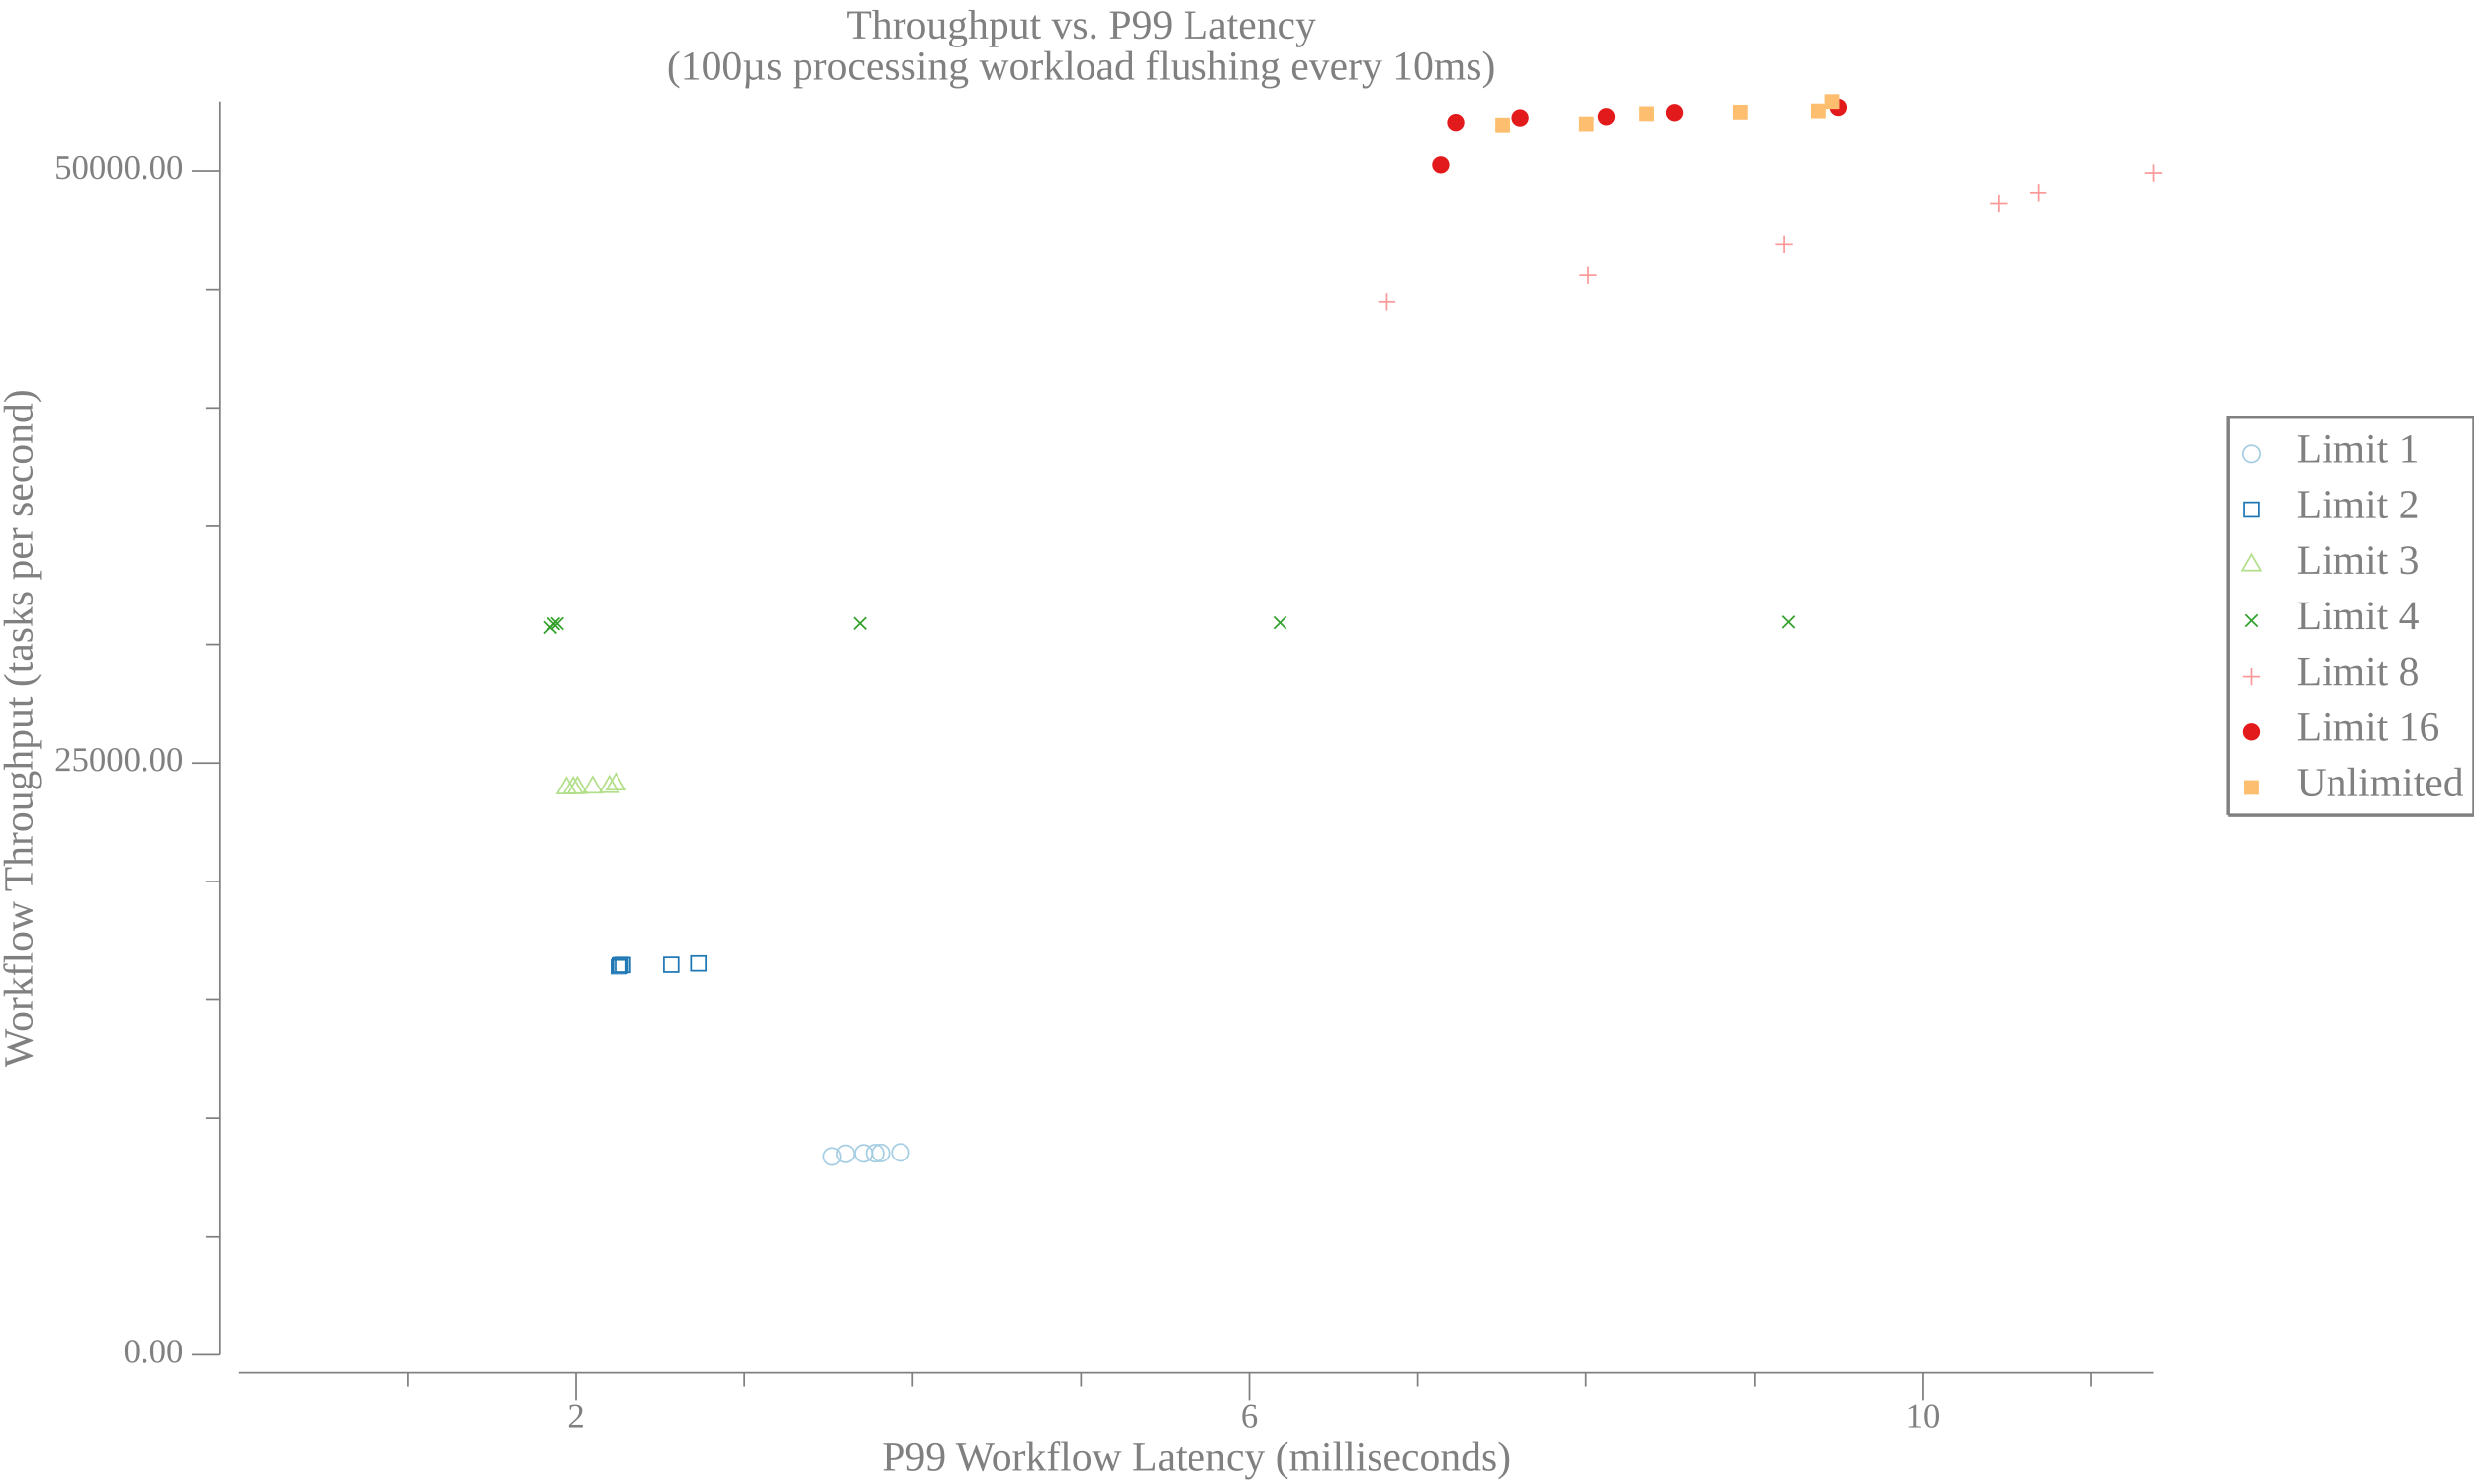
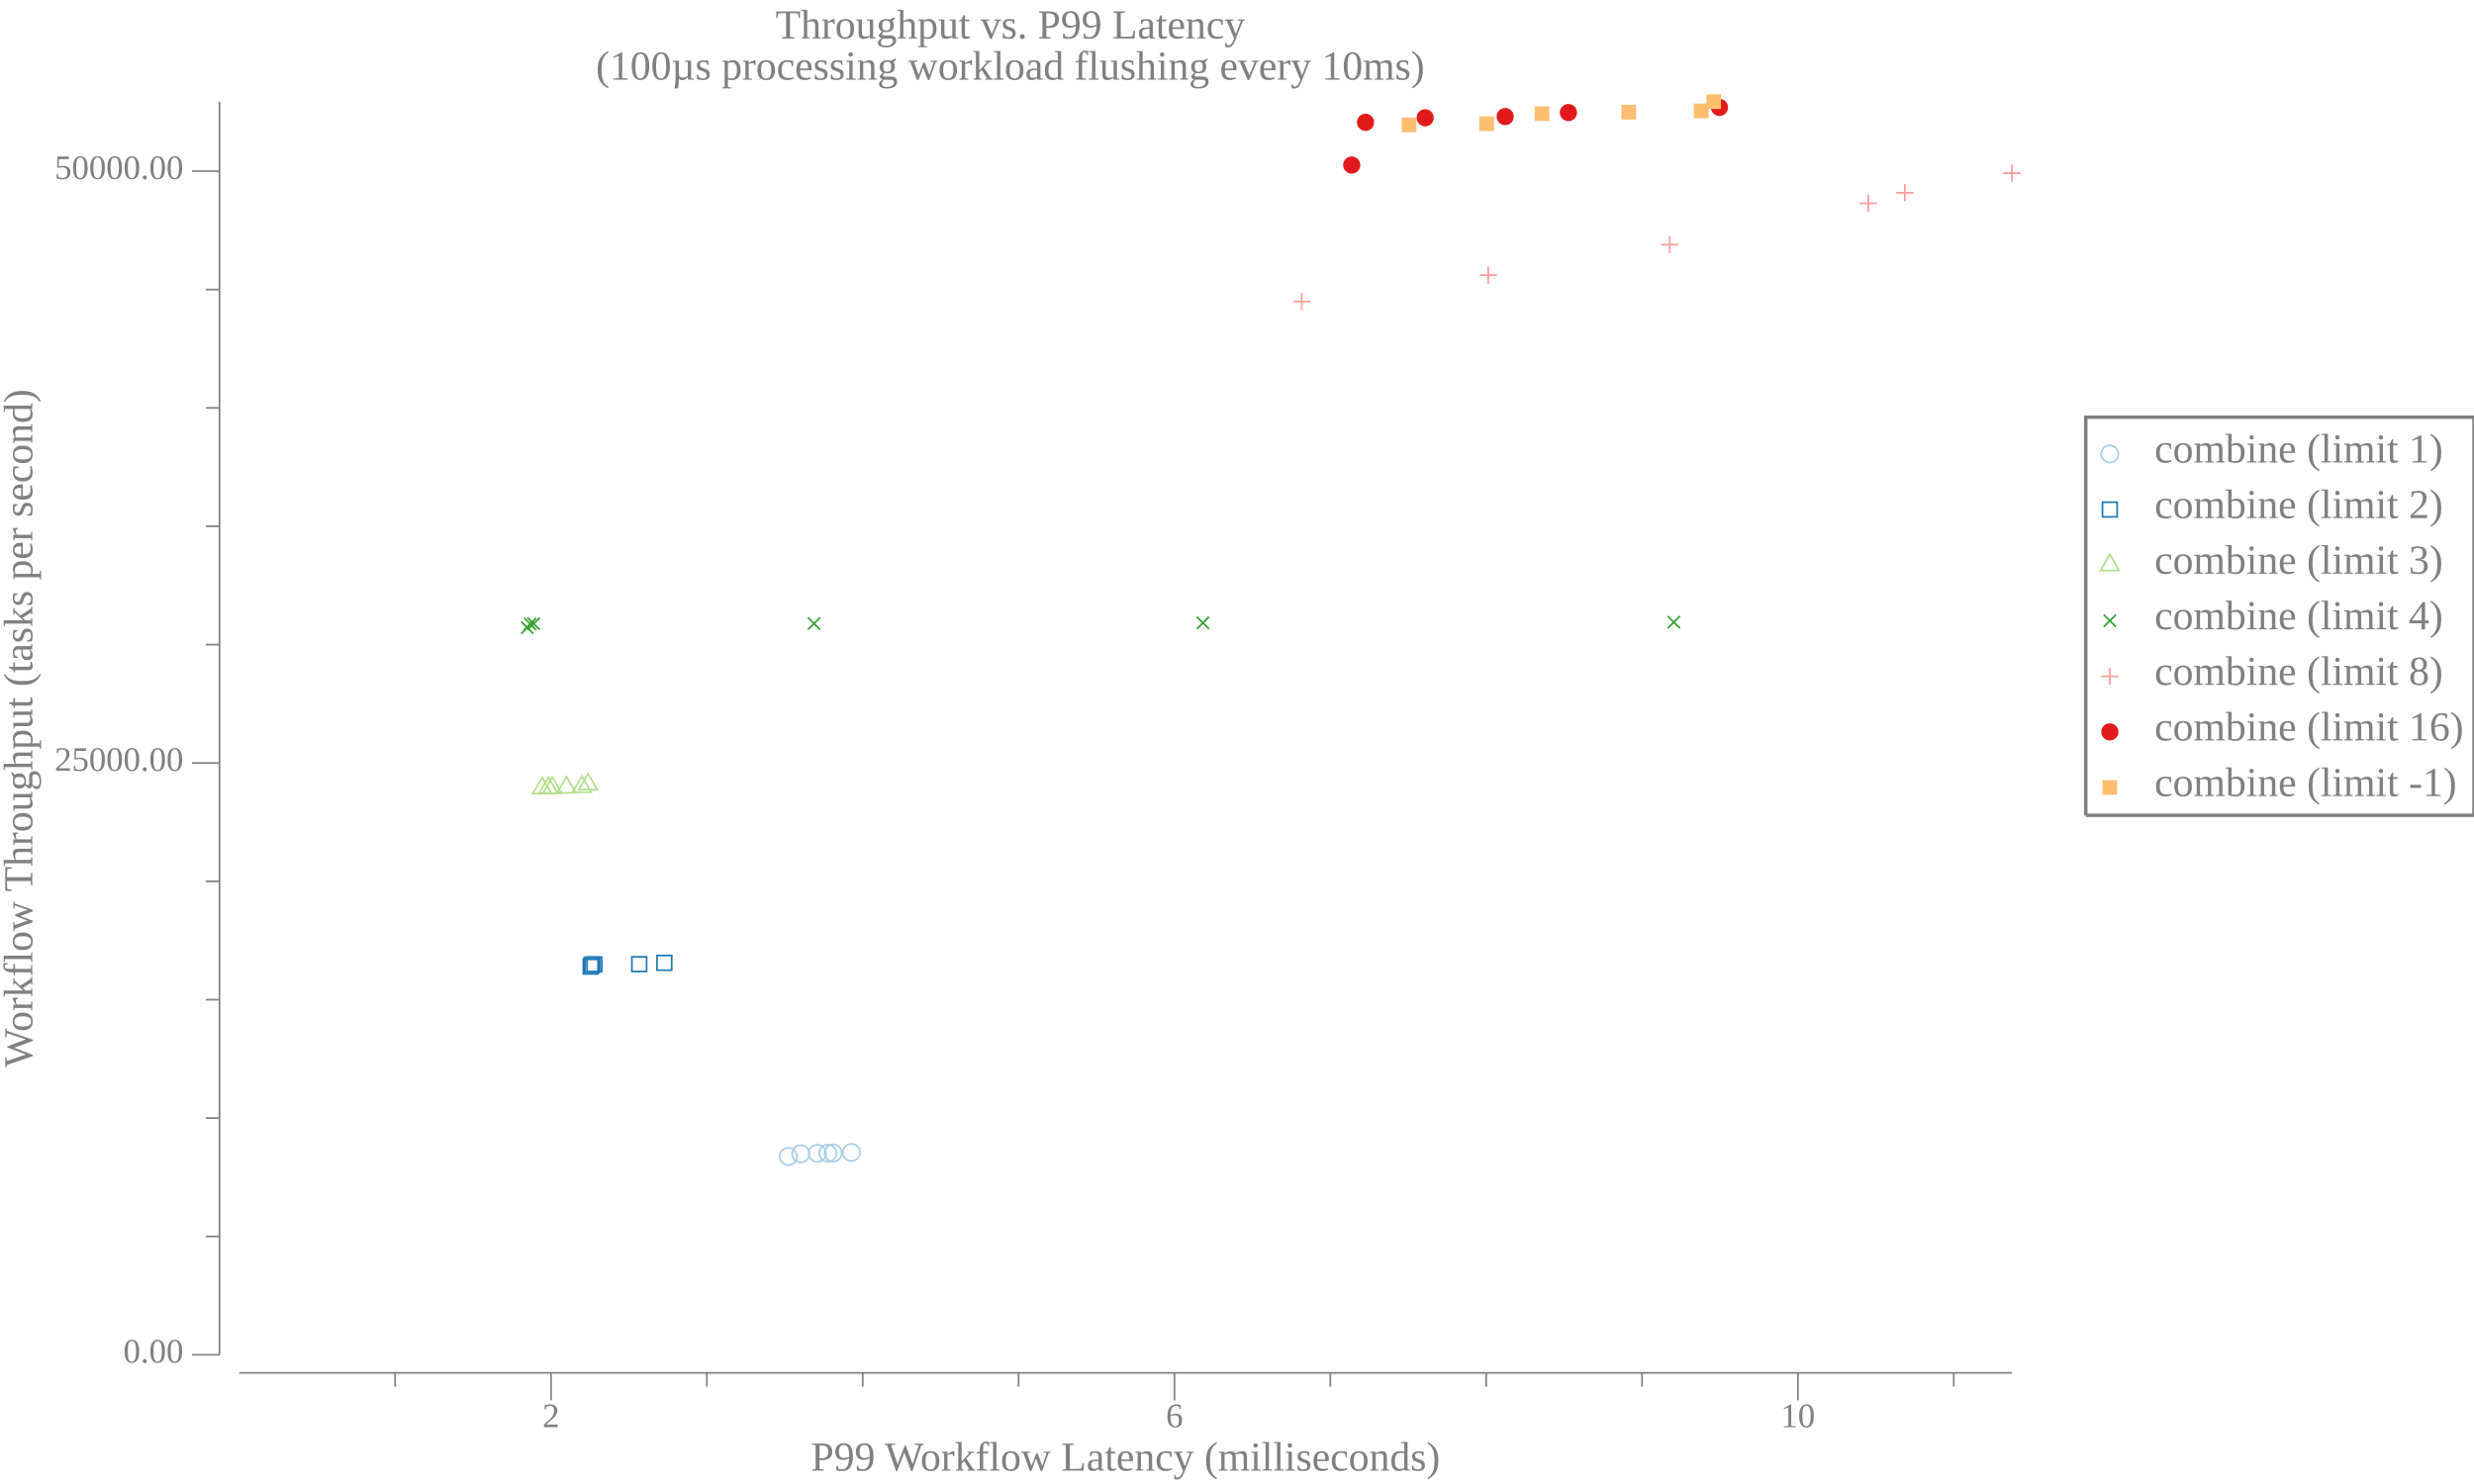
<svg xmlns="http://www.w3.org/2000/svg" width="720pt" height="432pt" viewBox="0 0 720 432">
  <g transform="scale(1, -1) translate(0, -432)">
-     <path d="M657.84,299.85A2.5,2.5 0 1 1 652.84,299.85A2.5,2.5 0 1 1 657.84,299.85Z" style="fill:none;stroke:#A6CEE3;stroke-width:0.5" />
-     <text x="668.34" y="-297.37" transform="scale(1, -1)" style="font-family:Liberation Serif;font-variant:normal;font-weight:normal;font-style:normal;font-size:12px;fill:#808080">Limit 1</text>
-     <path d="M653.2,281.54L657.47,281.54L657.47,285.8L653.2,285.8Z" style="fill:none;stroke:#1F78B4;stroke-width:0.5" />
-     <text x="668.34" y="-281.18" transform="scale(1, -1)" style="font-family:Liberation Serif;font-variant:normal;font-weight:normal;font-style:normal;font-size:12px;fill:#808080">Limit 2</text>
-     <path d="M655.34,270.61L652.63,265.92L658.04,265.92Z" style="fill:none;stroke:#B2DF8A;stroke-width:0.5" />
-     <text x="668.34" y="-265" transform="scale(1, -1)" style="font-family:Liberation Serif;font-variant:normal;font-weight:normal;font-style:normal;font-size:12px;fill:#808080">Limit 3</text>
-     <path d="M653.57,249.53L657.11,253.07" style="fill:none;stroke:#33A02C;stroke-width:0.5" />
-     <path d="M653.57,253.07L657.11,249.53" style="fill:none;stroke:#33A02C;stroke-width:0.5" />
-     <text x="668.34" y="-248.82" transform="scale(1, -1)" style="font-family:Liberation Serif;font-variant:normal;font-weight:normal;font-style:normal;font-size:12px;fill:#808080">Limit 4</text>
-     <path d="M655.34,237.62L655.34,232.62" style="fill:none;stroke:#FB9A99;stroke-width:0.5" />
-     <path d="M652.84,235.12L657.84,235.12" style="fill:none;stroke:#FB9A99;stroke-width:0.5" />
-     <text x="668.34" y="-232.63" transform="scale(1, -1)" style="font-family:Liberation Serif;font-variant:normal;font-weight:normal;font-style:normal;font-size:12px;fill:#808080">Limit 8</text>
-     <path d="M657.84,218.94A2.5,2.5 0 1 1 652.84,218.94A2.5,2.5 0 1 1 657.84,218.94Z" style="fill:#E31A1C" />
-     <text x="668.34" y="-216.45" transform="scale(1, -1)" style="font-family:Liberation Serif;font-variant:normal;font-weight:normal;font-style:normal;font-size:12px;fill:#808080">Limit 16</text>
-     <path d="M653.2,200.62L657.47,200.62L657.47,204.89L653.2,204.89Z" style="fill:#FDBF6F" />
-     <text x="668.34" y="-200.26" transform="scale(1, -1)" style="font-family:Liberation Serif;font-variant:normal;font-weight:normal;font-style:normal;font-size:12px;fill:#808080">Unlimited</text>
-     <path d="M648.34,194.66L648.34,310.54L720,310.54L720,194.66L648.34,194.66" style="fill:none;stroke:#808080" />
-     <path d="M0,0L629.34,0L629.34,432L0,432Z" style="fill:#-8000000000000000-8000000000000000-8000000000000000;fill-opacity:0" />
-     <text x="246.35" y="-420.81" transform="scale(1, -1)" style="font-family:Liberation Serif;font-variant:normal;font-weight:normal;font-style:normal;font-size:12px;fill:#808080">Throughput vs. P99 Latency</text>
-     <text x="194.07" y="-408.81" transform="scale(1, -1)" style="font-family:Liberation Serif;font-variant:normal;font-weight:normal;font-style:normal;font-size:12px;fill:#808080">(100µs processing workload flushing every 10ms)</text>
-     <text x="256.68" y="-3.902" transform="scale(1, -1)" style="font-family:Liberation Serif;font-variant:normal;font-weight:normal;font-style:normal;font-size:12px;fill:#808080">P99 Workflow Latency (milliseconds)</text>
-     <text x="165.12" y="-16.541" transform="scale(1, -1)" style="font-family:Liberation Serif;font-variant:normal;font-weight:normal;font-style:normal;font-size:10px;fill:#808080">2</text>
-     <text x="361.1" y="-16.541" transform="scale(1, -1)" style="font-family:Liberation Serif;font-variant:normal;font-weight:normal;font-style:normal;font-size:10px;fill:#808080">6</text>
-     <text x="554.57" y="-16.541" transform="scale(1, -1)" style="font-family:Liberation Serif;font-variant:normal;font-weight:normal;font-style:normal;font-size:10px;fill:#808080">10</text>
-     <path d="M167.62,24.363L167.62,32.363" style="fill:none;stroke:#808080;stroke-width:0.5" />
-     <path d="M363.6,24.363L363.6,32.363" style="fill:none;stroke:#808080;stroke-width:0.5" />
-     <path d="M559.57,24.363L559.57,32.363" style="fill:none;stroke:#808080;stroke-width:0.5" />
-     <path d="M118.63,28.363L118.63,32.363" style="fill:none;stroke:#808080;stroke-width:0.5" />
-     <path d="M216.62,28.363L216.62,32.363" style="fill:none;stroke:#808080;stroke-width:0.5" />
-     <path d="M265.61,28.363L265.61,32.363" style="fill:none;stroke:#808080;stroke-width:0.5" />
-     <path d="M314.6,28.363L314.6,32.363" style="fill:none;stroke:#808080;stroke-width:0.5" />
-     <path d="M412.59,28.363L412.59,32.363" style="fill:none;stroke:#808080;stroke-width:0.5" />
-     <path d="M461.58,28.363L461.58,32.363" style="fill:none;stroke:#808080;stroke-width:0.5" />
-     <path d="M510.58,28.363L510.58,32.363" style="fill:none;stroke:#808080;stroke-width:0.5" />
-     <path d="M608.56,28.363L608.56,32.363" style="fill:none;stroke:#808080;stroke-width:0.5" />
-     <path d="M69.635,32.363L626.84,32.363" style="fill:none;stroke:#808080;stroke-width:0.5" />
+     <path d="M616.52,299.85A2.5,2.5 0 1 1 611.52,299.85A2.5,2.5 0 1 1 616.52,299.85Z" style="fill:none;stroke:#A6CEE3;stroke-width:0.5" />
+     <text x="627.02" y="-297.37" transform="scale(1, -1)" style="font-family:Liberation Serif;font-variant:normal;font-weight:normal;font-style:normal;font-size:12px;fill:#808080">combine (limit 1)</text>
+     <path d="M611.88,281.54L616.15,281.54L616.15,285.8L611.88,285.8Z" style="fill:none;stroke:#1F78B4;stroke-width:0.5" />
+     <text x="627.02" y="-281.18" transform="scale(1, -1)" style="font-family:Liberation Serif;font-variant:normal;font-weight:normal;font-style:normal;font-size:12px;fill:#808080">combine (limit 2)</text>
+     <path d="M614.02,270.61L611.31,265.92L616.72,265.92Z" style="fill:none;stroke:#B2DF8A;stroke-width:0.5" />
+     <text x="627.02" y="-265" transform="scale(1, -1)" style="font-family:Liberation Serif;font-variant:normal;font-weight:normal;font-style:normal;font-size:12px;fill:#808080">combine (limit 3)</text>
+     <path d="M612.25,249.53L615.79,253.07" style="fill:none;stroke:#33A02C;stroke-width:0.5" />
+     <path d="M612.25,253.07L615.79,249.53" style="fill:none;stroke:#33A02C;stroke-width:0.5" />
+     <text x="627.02" y="-248.82" transform="scale(1, -1)" style="font-family:Liberation Serif;font-variant:normal;font-weight:normal;font-style:normal;font-size:12px;fill:#808080">combine (limit 4)</text>
+     <path d="M614.02,237.62L614.02,232.62" style="fill:none;stroke:#FB9A99;stroke-width:0.5" />
+     <path d="M611.52,235.12L616.52,235.12" style="fill:none;stroke:#FB9A99;stroke-width:0.5" />
+     <text x="627.02" y="-232.63" transform="scale(1, -1)" style="font-family:Liberation Serif;font-variant:normal;font-weight:normal;font-style:normal;font-size:12px;fill:#808080">combine (limit 8)</text>
+     <path d="M616.52,218.94A2.5,2.5 0 1 1 611.52,218.94A2.5,2.5 0 1 1 616.52,218.94Z" style="fill:#E31A1C" />
+     <text x="627.02" y="-216.45" transform="scale(1, -1)" style="font-family:Liberation Serif;font-variant:normal;font-weight:normal;font-style:normal;font-size:12px;fill:#808080">combine (limit 16)</text>
+     <path d="M611.88,200.62L616.15,200.62L616.15,204.89L611.88,204.89Z" style="fill:#FDBF6F" />
+     <text x="627.02" y="-200.26" transform="scale(1, -1)" style="font-family:Liberation Serif;font-variant:normal;font-weight:normal;font-style:normal;font-size:12px;fill:#808080">combine (limit -1)</text>
+     <path d="M607.02,194.66L607.02,310.54L720,310.54L720,194.66L607.02,194.66" style="fill:none;stroke:#808080" />
+     <path d="M0,0L588.02,0L588.02,432L0,432Z" style="fill:#-8000000000000000-8000000000000000-8000000000000000;fill-opacity:0" />
+     <text x="225.69" y="-420.81" transform="scale(1, -1)" style="font-family:Liberation Serif;font-variant:normal;font-weight:normal;font-style:normal;font-size:12px;fill:#808080">Throughput vs. P99 Latency</text>
+     <text x="173.41" y="-408.81" transform="scale(1, -1)" style="font-family:Liberation Serif;font-variant:normal;font-weight:normal;font-style:normal;font-size:12px;fill:#808080">(100µs processing workload flushing every 10ms)</text>
+     <text x="236.02" y="-3.902" transform="scale(1, -1)" style="font-family:Liberation Serif;font-variant:normal;font-weight:normal;font-style:normal;font-size:12px;fill:#808080">P99 Workflow Latency (milliseconds)</text>
+     <text x="157.86" y="-16.541" transform="scale(1, -1)" style="font-family:Liberation Serif;font-variant:normal;font-weight:normal;font-style:normal;font-size:10px;fill:#808080">2</text>
+     <text x="339.3" y="-16.541" transform="scale(1, -1)" style="font-family:Liberation Serif;font-variant:normal;font-weight:normal;font-style:normal;font-size:10px;fill:#808080">6</text>
+     <text x="518.24" y="-16.541" transform="scale(1, -1)" style="font-family:Liberation Serif;font-variant:normal;font-weight:normal;font-style:normal;font-size:10px;fill:#808080">10</text>
+     <path d="M160.36,24.363L160.36,32.363" style="fill:none;stroke:#808080;stroke-width:0.5" />
+     <path d="M341.8,24.363L341.8,32.363" style="fill:none;stroke:#808080;stroke-width:0.5" />
+     <path d="M523.24,24.363L523.24,32.363" style="fill:none;stroke:#808080;stroke-width:0.5" />
+     <path d="M114.99,28.363L114.99,32.363" style="fill:none;stroke:#808080;stroke-width:0.5" />
+     <path d="M205.72,28.363L205.72,32.363" style="fill:none;stroke:#808080;stroke-width:0.5" />
+     <path d="M251.08,28.363L251.08,32.363" style="fill:none;stroke:#808080;stroke-width:0.5" />
+     <path d="M296.44,28.363L296.44,32.363" style="fill:none;stroke:#808080;stroke-width:0.5" />
+     <path d="M387.16,28.363L387.16,32.363" style="fill:none;stroke:#808080;stroke-width:0.5" />
+     <path d="M432.52,28.363L432.52,32.363" style="fill:none;stroke:#808080;stroke-width:0.5" />
+     <path d="M477.88,28.363L477.88,32.363" style="fill:none;stroke:#808080;stroke-width:0.5" />
+     <path d="M568.6,28.363L568.6,32.363" style="fill:none;stroke:#808080;stroke-width:0.5" />
+     <path d="M69.635,32.363L585.52,32.363" style="fill:none;stroke:#808080;stroke-width:0.5" />
    <g transform="rotate(90)">
      <text x="121.29" y="9.387" transform="scale(1, -1)" style="font-family:Liberation Serif;font-variant:normal;font-weight:normal;font-style:normal;font-size:12px;fill:#808080">Workflow Throughput (tasks per second)</text>
    </g>
    <text x="35.885" y="-35.328" transform="scale(1, -1)" style="font-family:Liberation Serif;font-variant:normal;font-weight:normal;font-style:normal;font-size:10px;fill:#808080">0.00</text>
    <text x="15.885" y="-207.6" transform="scale(1, -1)" style="font-family:Liberation Serif;font-variant:normal;font-weight:normal;font-style:normal;font-size:10px;fill:#808080">25000.00</text>
    <text x="15.885" y="-379.88" transform="scale(1, -1)" style="font-family:Liberation Serif;font-variant:normal;font-weight:normal;font-style:normal;font-size:10px;fill:#808080">50000.00</text>
    <path d="M55.885,37.613L63.885,37.613" style="fill:none;stroke:#808080;stroke-width:0.5" />
    <path d="M55.885,209.89L63.885,209.89" style="fill:none;stroke:#808080;stroke-width:0.5" />
    <path d="M55.885,382.17L63.885,382.17" style="fill:none;stroke:#808080;stroke-width:0.5" />
    <path d="M59.885,72.069L63.885,72.069" style="fill:none;stroke:#808080;stroke-width:0.5" />
    <path d="M59.885,106.52L63.885,106.52" style="fill:none;stroke:#808080;stroke-width:0.5" />
    <path d="M59.885,140.98L63.885,140.98" style="fill:none;stroke:#808080;stroke-width:0.5" />
    <path d="M59.885,175.43L63.885,175.43" style="fill:none;stroke:#808080;stroke-width:0.5" />
    <path d="M59.885,244.35L63.885,244.35" style="fill:none;stroke:#808080;stroke-width:0.5" />
    <path d="M59.885,278.8L63.885,278.8" style="fill:none;stroke:#808080;stroke-width:0.5" />
    <path d="M59.885,313.26L63.885,313.26" style="fill:none;stroke:#808080;stroke-width:0.5" />
    <path d="M59.885,347.71L63.885,347.71" style="fill:none;stroke:#808080;stroke-width:0.5" />
    <path d="M63.885,37.613L63.885,402.41" style="fill:none;stroke:#808080;stroke-width:0.5" />
-     <path d="M244.72,95.353A2.5,2.5 0 1 1 239.72,95.353A2.5,2.5 0 1 1 244.72,95.353Z" style="fill:none;stroke:#A6CEE3;stroke-width:0.5" />
-     <path d="M248.63,96.118A2.5,2.5 0 1 1 243.63,96.118A2.5,2.5 0 1 1 248.63,96.118Z" style="fill:none;stroke:#A6CEE3;stroke-width:0.5" />
-     <path d="M253.83,96.249A2.5,2.5 0 1 1 248.83,96.249A2.5,2.5 0 1 1 253.83,96.249Z" style="fill:none;stroke:#A6CEE3;stroke-width:0.5" />
-     <path d="M257.15,96.304A2.5,2.5 0 1 1 252.15,96.304A2.5,2.5 0 1 1 257.15,96.304Z" style="fill:none;stroke:#A6CEE3;stroke-width:0.5" />
-     <path d="M258.82,96.36A2.5,2.5 0 1 1 253.82,96.36A2.5,2.5 0 1 1 258.82,96.36Z" style="fill:none;stroke:#A6CEE3;stroke-width:0.5" />
-     <path d="M264.56,96.525A2.5,2.5 0 1 1 259.56,96.525A2.5,2.5 0 1 1 264.56,96.525Z" style="fill:none;stroke:#A6CEE3;stroke-width:0.5" />
-     <path d="M177.96,148.47L182.23,148.47L182.23,152.73L177.96,152.73Z" style="fill:none;stroke:#1F78B4;stroke-width:0.5" />
-     <path d="M178.23,148.95L182.5,148.95L182.5,153.22L178.23,153.22Z" style="fill:none;stroke:#1F78B4;stroke-width:0.5" />
-     <path d="M178.49,149.09L182.76,149.09L182.76,153.35L178.49,153.35Z" style="fill:none;stroke:#1F78B4;stroke-width:0.5" />
-     <path d="M179.13,149.11L183.4,149.11L183.4,153.38L179.13,153.38Z" style="fill:none;stroke:#1F78B4;stroke-width:0.5" />
-     <path d="M193.22,149.2L197.49,149.2L197.49,153.46L193.22,153.46Z" style="fill:none;stroke:#1F78B4;stroke-width:0.5" />
-     <path d="M201.12,149.58L205.39,149.58L205.39,153.85L201.12,153.85Z" style="fill:none;stroke:#1F78B4;stroke-width:0.5" />
-     <path d="M164.86,205.68L162.15,200.99L167.56,200.99Z" style="fill:none;stroke:#B2DF8A;stroke-width:0.5" />
-     <path d="M166.79,205.74L164.08,201.06L169.5,201.06Z" style="fill:none;stroke:#B2DF8A;stroke-width:0.5" />
-     <path d="M168.02,205.8L165.32,201.11L170.73,201.11Z" style="fill:none;stroke:#B2DF8A;stroke-width:0.5" />
-     <path d="M172.47,205.9L169.77,201.22L175.18,201.22Z" style="fill:none;stroke:#B2DF8A;stroke-width:0.5" />
-     <path d="M177.34,206.06L174.63,201.37L180.04,201.37Z" style="fill:none;stroke:#B2DF8A;stroke-width:0.5" />
-     <path d="M179.25,206.8L176.55,202.11L181.96,202.11Z" style="fill:none;stroke:#B2DF8A;stroke-width:0.5" />
-     <path d="M158.39,247.53L161.93,251.06" style="fill:none;stroke:#33A02C;stroke-width:0.5" />
-     <path d="M158.39,251.06L161.93,247.53" style="fill:none;stroke:#33A02C;stroke-width:0.5" />
-     <path d="M159.31,248.6L162.84,252.14" style="fill:none;stroke:#33A02C;stroke-width:0.5" />
-     <path d="M159.31,252.14L162.84,248.6" style="fill:none;stroke:#33A02C;stroke-width:0.5" />
-     <path d="M160.4,248.66L163.94,252.2" style="fill:none;stroke:#33A02C;stroke-width:0.5" />
-     <path d="M160.4,252.2L163.94,248.66" style="fill:none;stroke:#33A02C;stroke-width:0.5" />
-     <path d="M248.53,248.72L252.07,252.25" style="fill:none;stroke:#33A02C;stroke-width:0.5" />
-     <path d="M248.53,252.25L252.07,248.72" style="fill:none;stroke:#33A02C;stroke-width:0.5" />
-     <path d="M370.77,248.91L374.3,252.45" style="fill:none;stroke:#33A02C;stroke-width:0.5" />
-     <path d="M370.77,252.45L374.3,248.91" style="fill:none;stroke:#33A02C;stroke-width:0.5" />
-     <path d="M518.79,249.12L522.33,252.65" style="fill:none;stroke:#33A02C;stroke-width:0.5" />
-     <path d="M518.79,252.65L522.33,249.12" style="fill:none;stroke:#33A02C;stroke-width:0.5" />
-     <path d="M403.61,346.71L403.61,341.71" style="fill:none;stroke:#FB9A99;stroke-width:0.5" />
-     <path d="M401.11,344.21L406.11,344.21" style="fill:none;stroke:#FB9A99;stroke-width:0.5" />
-     <path d="M462.23,354.39L462.23,349.39" style="fill:none;stroke:#FB9A99;stroke-width:0.5" />
-     <path d="M459.73,351.89L464.73,351.89" style="fill:none;stroke:#FB9A99;stroke-width:0.5" />
-     <path d="M519.29,363.27L519.29,358.27" style="fill:none;stroke:#FB9A99;stroke-width:0.5" />
-     <path d="M516.79,360.77L521.79,360.77" style="fill:none;stroke:#FB9A99;stroke-width:0.5" />
-     <path d="M581.71,375.31L581.71,370.31" style="fill:none;stroke:#FB9A99;stroke-width:0.5" />
-     <path d="M579.21,372.81L584.21,372.81" style="fill:none;stroke:#FB9A99;stroke-width:0.5" />
-     <path d="M593.18,378.39L593.18,373.39" style="fill:none;stroke:#FB9A99;stroke-width:0.5" />
-     <path d="M590.68,375.89L595.68,375.89" style="fill:none;stroke:#FB9A99;stroke-width:0.5" />
-     <path d="M626.84,384.09L626.84,379.09" style="fill:none;stroke:#FB9A99;stroke-width:0.5" />
-     <path d="M624.34,381.59L629.34,381.59" style="fill:none;stroke:#FB9A99;stroke-width:0.5" />
-     <path d="M421.81,383.95A2.5,2.5 0 1 1 416.81,383.95A2.5,2.5 0 1 1 421.81,383.95Z" style="fill:#E31A1C" />
-     <path d="M426.16,396.39A2.5,2.5 0 1 1 421.16,396.39A2.5,2.5 0 1 1 426.16,396.39Z" style="fill:#E31A1C" />
-     <path d="M444.9,397.71A2.5,2.5 0 1 1 439.9,397.71A2.5,2.5 0 1 1 444.9,397.71Z" style="fill:#E31A1C" />
-     <path d="M470.06,398.07A2.5,2.5 0 1 1 465.06,398.07A2.5,2.5 0 1 1 470.06,398.07Z" style="fill:#E31A1C" />
-     <path d="M489.95,399.23A2.5,2.5 0 1 1 484.95,399.23A2.5,2.5 0 1 1 489.95,399.23Z" style="fill:#E31A1C" />
-     <path d="M537.42,400.74A2.5,2.5 0 1 1 532.42,400.74A2.5,2.5 0 1 1 537.42,400.74Z" style="fill:#E31A1C" />
-     <path d="M435.21,393.51L439.48,393.51L439.48,397.78L435.21,397.78Z" style="fill:#FDBF6F" />
-     <path d="M459.61,393.84L463.87,393.84L463.87,398.1L459.61,398.1Z" style="fill:#FDBF6F" />
-     <path d="M476.97,396.77L481.24,396.77L481.24,401.04L476.97,401.04Z" style="fill:#FDBF6F" />
-     <path d="M504.27,397.22L508.53,397.22L508.53,401.49L504.27,401.49Z" style="fill:#FDBF6F" />
-     <path d="M527.03,397.57L531.3,397.57L531.3,401.84L527.03,401.84Z" style="fill:#FDBF6F" />
-     <path d="M530.96,400.28L535.23,400.28L535.23,404.55L530.96,404.55Z" style="fill:#FDBF6F" />
+     <path d="M231.92,95.353A2.5,2.5 0 1 1 226.92,95.353A2.5,2.5 0 1 1 231.92,95.353Z" style="fill:none;stroke:#A6CEE3;stroke-width:0.5" />
+     <path d="M235.54,96.118A2.5,2.5 0 1 1 230.54,96.118A2.5,2.5 0 1 1 235.54,96.118Z" style="fill:none;stroke:#A6CEE3;stroke-width:0.5" />
+     <path d="M240.36,96.249A2.5,2.5 0 1 1 235.36,96.249A2.5,2.5 0 1 1 240.36,96.249Z" style="fill:none;stroke:#A6CEE3;stroke-width:0.5" />
+     <path d="M243.43,96.304A2.5,2.5 0 1 1 238.43,96.304A2.5,2.5 0 1 1 243.43,96.304Z" style="fill:none;stroke:#A6CEE3;stroke-width:0.5" />
+     <path d="M244.98,96.36A2.5,2.5 0 1 1 239.98,96.36A2.5,2.5 0 1 1 244.98,96.36Z" style="fill:none;stroke:#A6CEE3;stroke-width:0.5" />
+     <path d="M250.29,96.525A2.5,2.5 0 1 1 245.29,96.525A2.5,2.5 0 1 1 250.29,96.525Z" style="fill:none;stroke:#A6CEE3;stroke-width:0.5" />
+     <path d="M169.77,148.47L174.04,148.47L174.04,152.73L169.77,152.73Z" style="fill:none;stroke:#1F78B4;stroke-width:0.5" />
+     <path d="M170.02,148.95L174.29,148.95L174.29,153.22L170.02,153.22Z" style="fill:none;stroke:#1F78B4;stroke-width:0.5" />
+     <path d="M170.26,149.09L174.53,149.09L174.53,153.35L170.26,153.35Z" style="fill:none;stroke:#1F78B4;stroke-width:0.5" />
+     <path d="M170.85,149.11L175.12,149.11L175.12,153.38L170.85,153.38Z" style="fill:none;stroke:#1F78B4;stroke-width:0.5" />
+     <path d="M183.9,149.2L188.17,149.2L188.17,153.46L183.9,153.46Z" style="fill:none;stroke:#1F78B4;stroke-width:0.5" />
+     <path d="M191.21,149.58L195.48,149.58L195.48,153.85L191.21,153.85Z" style="fill:none;stroke:#1F78B4;stroke-width:0.5" />
+     <path d="M157.8,205.68L155.09,200.99L160.5,200.99Z" style="fill:none;stroke:#B2DF8A;stroke-width:0.5" />
+     <path d="M159.59,205.74L156.88,201.06L162.29,201.06Z" style="fill:none;stroke:#B2DF8A;stroke-width:0.5" />
+     <path d="M160.73,205.8L158.02,201.11L163.43,201.11Z" style="fill:none;stroke:#B2DF8A;stroke-width:0.5" />
+     <path d="M164.85,205.9L162.14,201.22L167.55,201.22Z" style="fill:none;stroke:#B2DF8A;stroke-width:0.5" />
+     <path d="M169.35,206.06L166.64,201.37L172.06,201.37Z" style="fill:none;stroke:#B2DF8A;stroke-width:0.5" />
+     <path d="M171.12,206.8L168.42,202.11L173.83,202.11Z" style="fill:none;stroke:#B2DF8A;stroke-width:0.5" />
+     <path d="M151.68,247.53L155.21,251.06" style="fill:none;stroke:#33A02C;stroke-width:0.5" />
+     <path d="M151.68,251.06L155.21,247.53" style="fill:none;stroke:#33A02C;stroke-width:0.5" />
+     <path d="M152.53,248.6L156.06,252.14" style="fill:none;stroke:#33A02C;stroke-width:0.5" />
+     <path d="M152.53,252.14L156.06,248.6" style="fill:none;stroke:#33A02C;stroke-width:0.5" />
+     <path d="M153.54,248.66L157.08,252.2" style="fill:none;stroke:#33A02C;stroke-width:0.5" />
+     <path d="M153.54,252.2L157.08,248.66" style="fill:none;stroke:#33A02C;stroke-width:0.5" />
+     <path d="M235.14,248.72L238.67,252.25" style="fill:none;stroke:#33A02C;stroke-width:0.5" />
+     <path d="M235.14,252.25L238.67,248.72" style="fill:none;stroke:#33A02C;stroke-width:0.5" />
+     <path d="M348.31,248.91L351.84,252.45" style="fill:none;stroke:#33A02C;stroke-width:0.5" />
+     <path d="M348.31,252.45L351.84,248.91" style="fill:none;stroke:#33A02C;stroke-width:0.5" />
+     <path d="M485.35,249.12L488.89,252.65" style="fill:none;stroke:#33A02C;stroke-width:0.5" />
+     <path d="M485.35,252.65L488.89,249.12" style="fill:none;stroke:#33A02C;stroke-width:0.5" />
+     <path d="M378.84,346.71L378.84,341.71" style="fill:none;stroke:#FB9A99;stroke-width:0.5" />
+     <path d="M376.34,344.21L381.34,344.21" style="fill:none;stroke:#FB9A99;stroke-width:0.5" />
+     <path d="M433.11,354.39L433.11,349.39" style="fill:none;stroke:#FB9A99;stroke-width:0.5" />
+     <path d="M430.61,351.89L435.61,351.89" style="fill:none;stroke:#FB9A99;stroke-width:0.5" />
+     <path d="M485.94,363.27L485.94,358.27" style="fill:none;stroke:#FB9A99;stroke-width:0.5" />
+     <path d="M483.44,360.77L488.44,360.77" style="fill:none;stroke:#FB9A99;stroke-width:0.5" />
+     <path d="M543.73,375.31L543.73,370.31" style="fill:none;stroke:#FB9A99;stroke-width:0.5" />
+     <path d="M541.23,372.81L546.23,372.81" style="fill:none;stroke:#FB9A99;stroke-width:0.5" />
+     <path d="M554.36,378.39L554.36,373.39" style="fill:none;stroke:#FB9A99;stroke-width:0.5" />
+     <path d="M551.86,375.89L556.86,375.89" style="fill:none;stroke:#FB9A99;stroke-width:0.5" />
+     <path d="M585.52,384.09L585.52,379.09" style="fill:none;stroke:#FB9A99;stroke-width:0.5" />
+     <path d="M583.02,381.59L588.02,381.59" style="fill:none;stroke:#FB9A99;stroke-width:0.5" />
+     <path d="M395.88,383.95A2.5,2.5 0 1 1 390.88,383.95A2.5,2.5 0 1 1 395.88,383.95Z" style="fill:#E31A1C" />
+     <path d="M399.91,396.39A2.5,2.5 0 1 1 394.91,396.39A2.5,2.5 0 1 1 399.91,396.39Z" style="fill:#E31A1C" />
+     <path d="M417.26,397.71A2.5,2.5 0 1 1 412.26,397.71A2.5,2.5 0 1 1 417.26,397.71Z" style="fill:#E31A1C" />
+     <path d="M440.55,398.07A2.5,2.5 0 1 1 435.55,398.07A2.5,2.5 0 1 1 440.55,398.07Z" style="fill:#E31A1C" />
+     <path d="M458.96,399.23A2.5,2.5 0 1 1 453.96,399.23A2.5,2.5 0 1 1 458.96,399.23Z" style="fill:#E31A1C" />
+     <path d="M502.91,400.74A2.5,2.5 0 1 1 497.91,400.74A2.5,2.5 0 1 1 502.91,400.74Z" style="fill:#E31A1C" />
+     <path d="M407.94,393.51L412.21,393.51L412.21,397.78L407.94,397.78Z" style="fill:#FDBF6F" />
+     <path d="M430.53,393.84L434.8,393.84L434.8,398.1L430.53,398.1Z" style="fill:#FDBF6F" />
+     <path d="M446.61,396.77L450.88,396.77L450.88,401.04L446.61,401.04Z" style="fill:#FDBF6F" />
+     <path d="M471.88,397.22L476.15,397.22L476.15,401.49L471.88,401.49Z" style="fill:#FDBF6F" />
+     <path d="M492.96,397.57L497.22,397.57L497.22,401.84L492.96,401.84Z" style="fill:#FDBF6F" />
+     <path d="M496.59,400.28L500.86,400.28L500.86,404.55L496.59,404.55Z" style="fill:#FDBF6F" />
  </g>
</svg>
